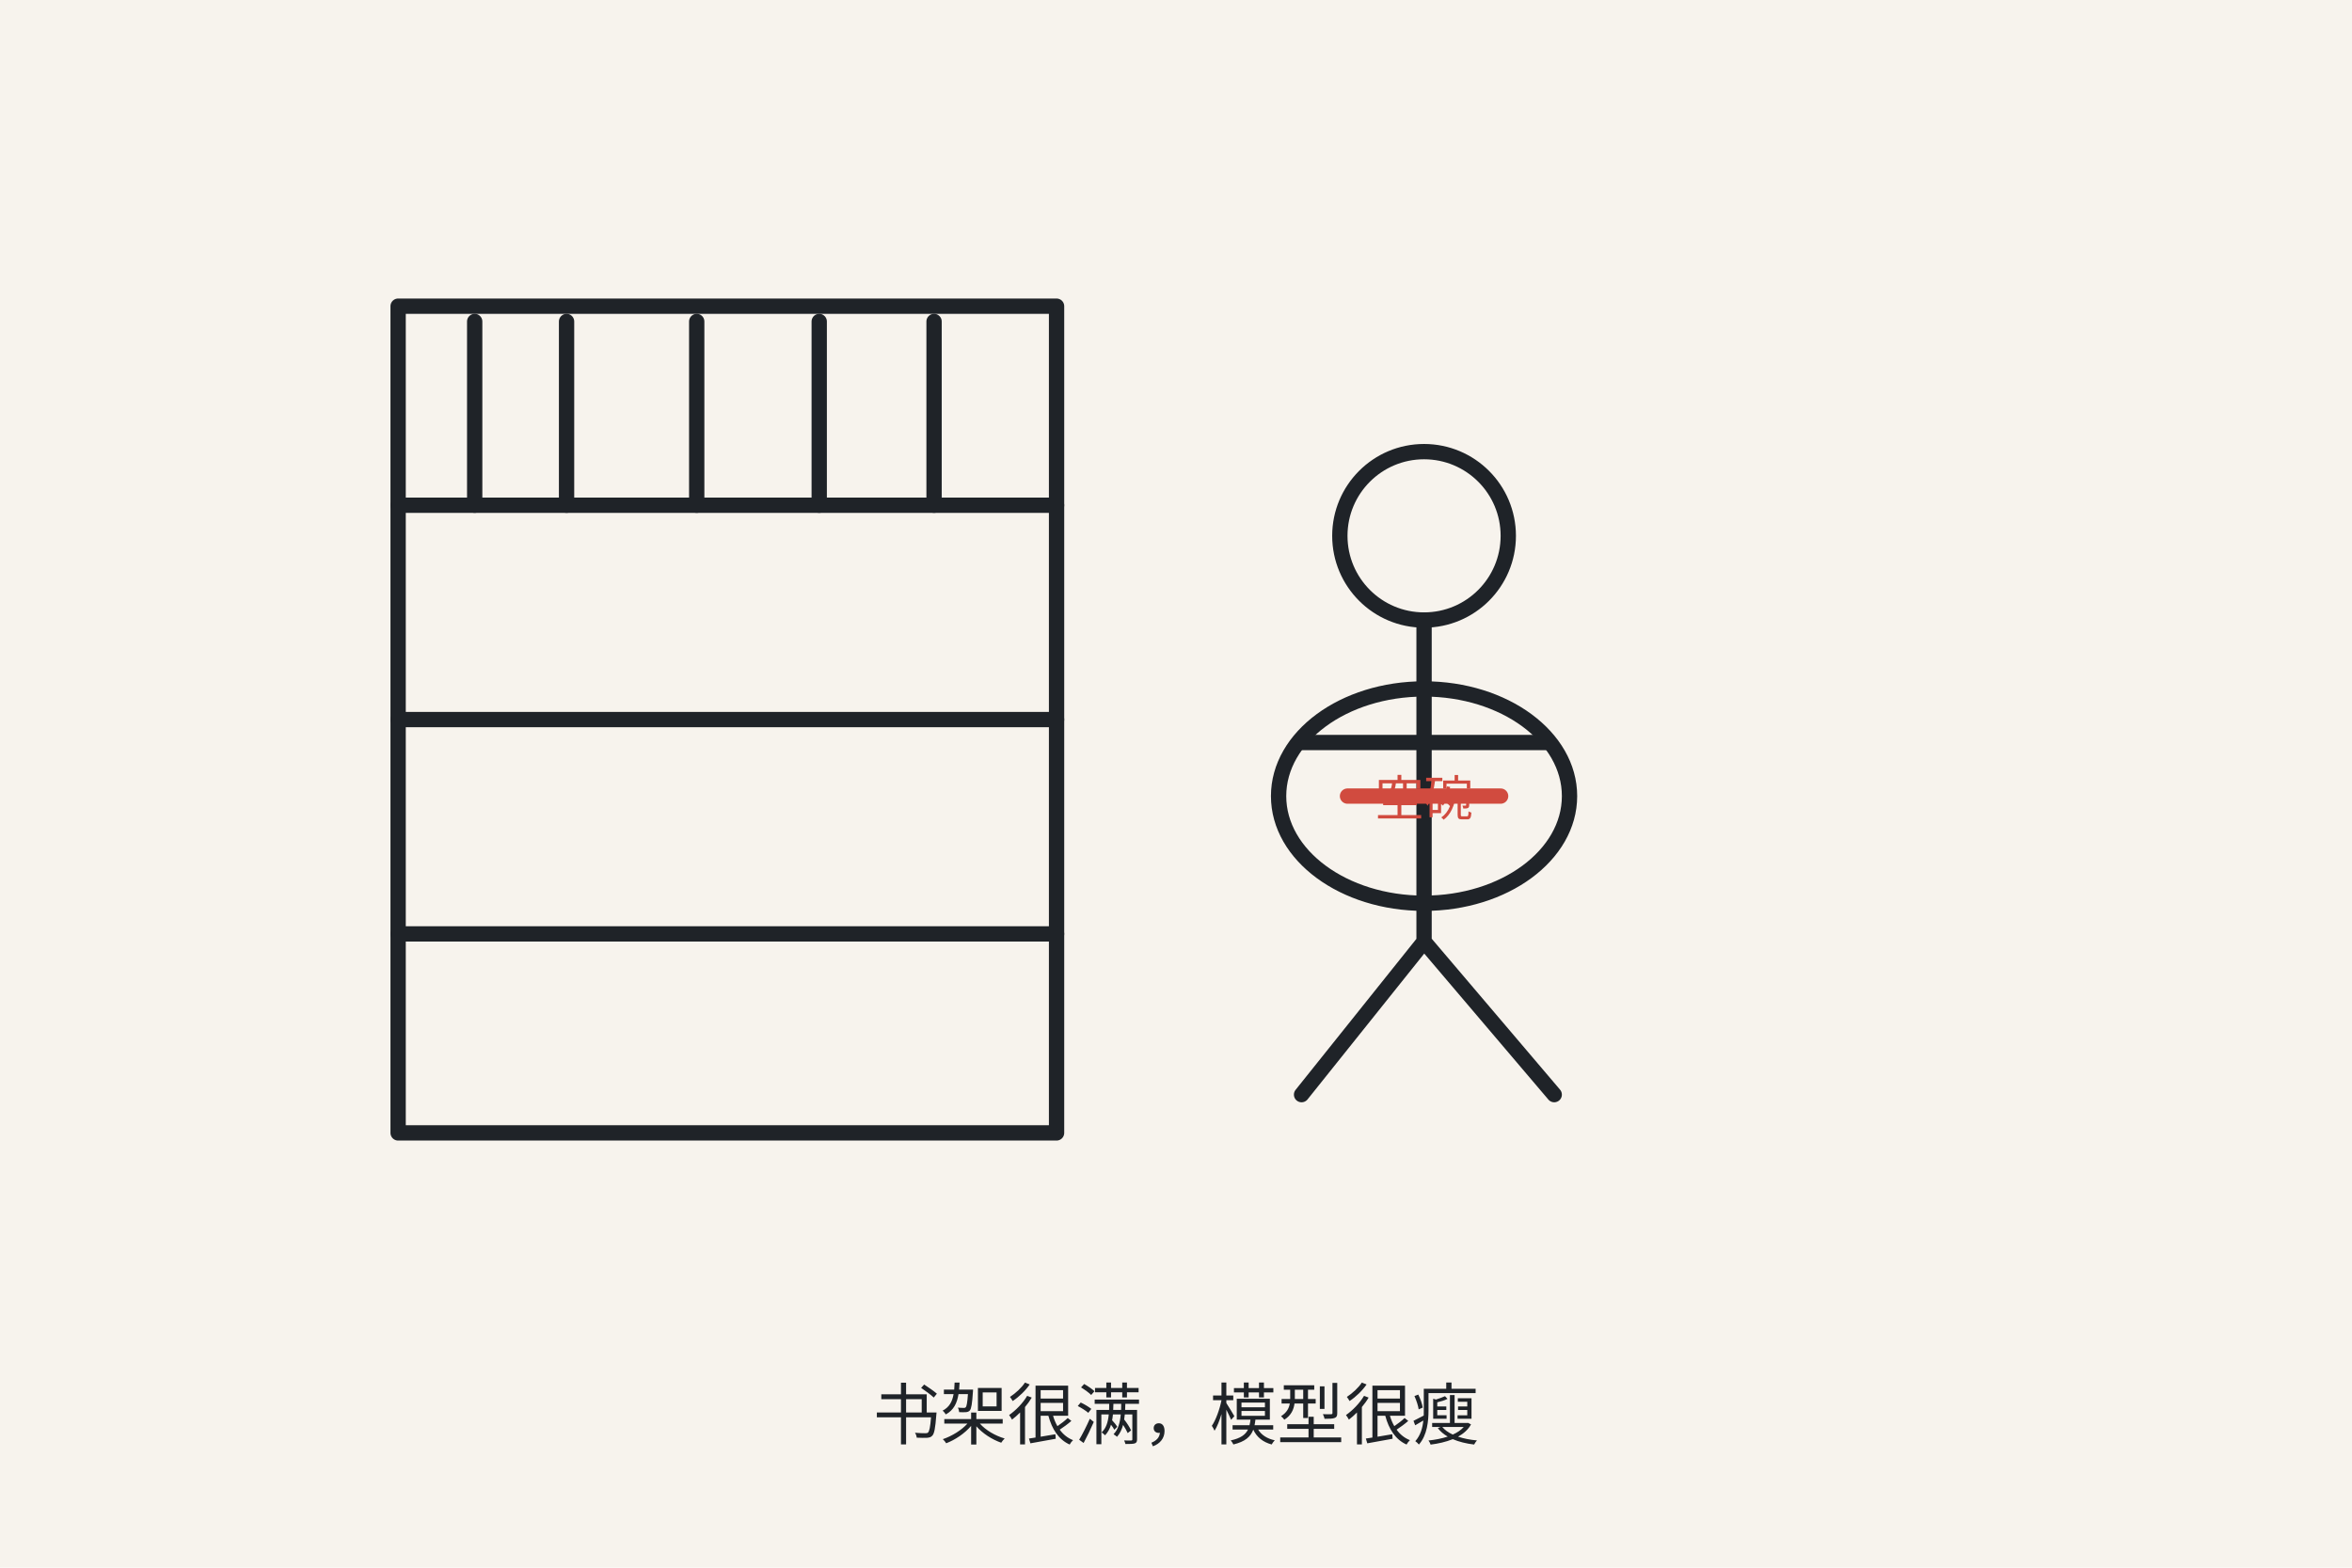
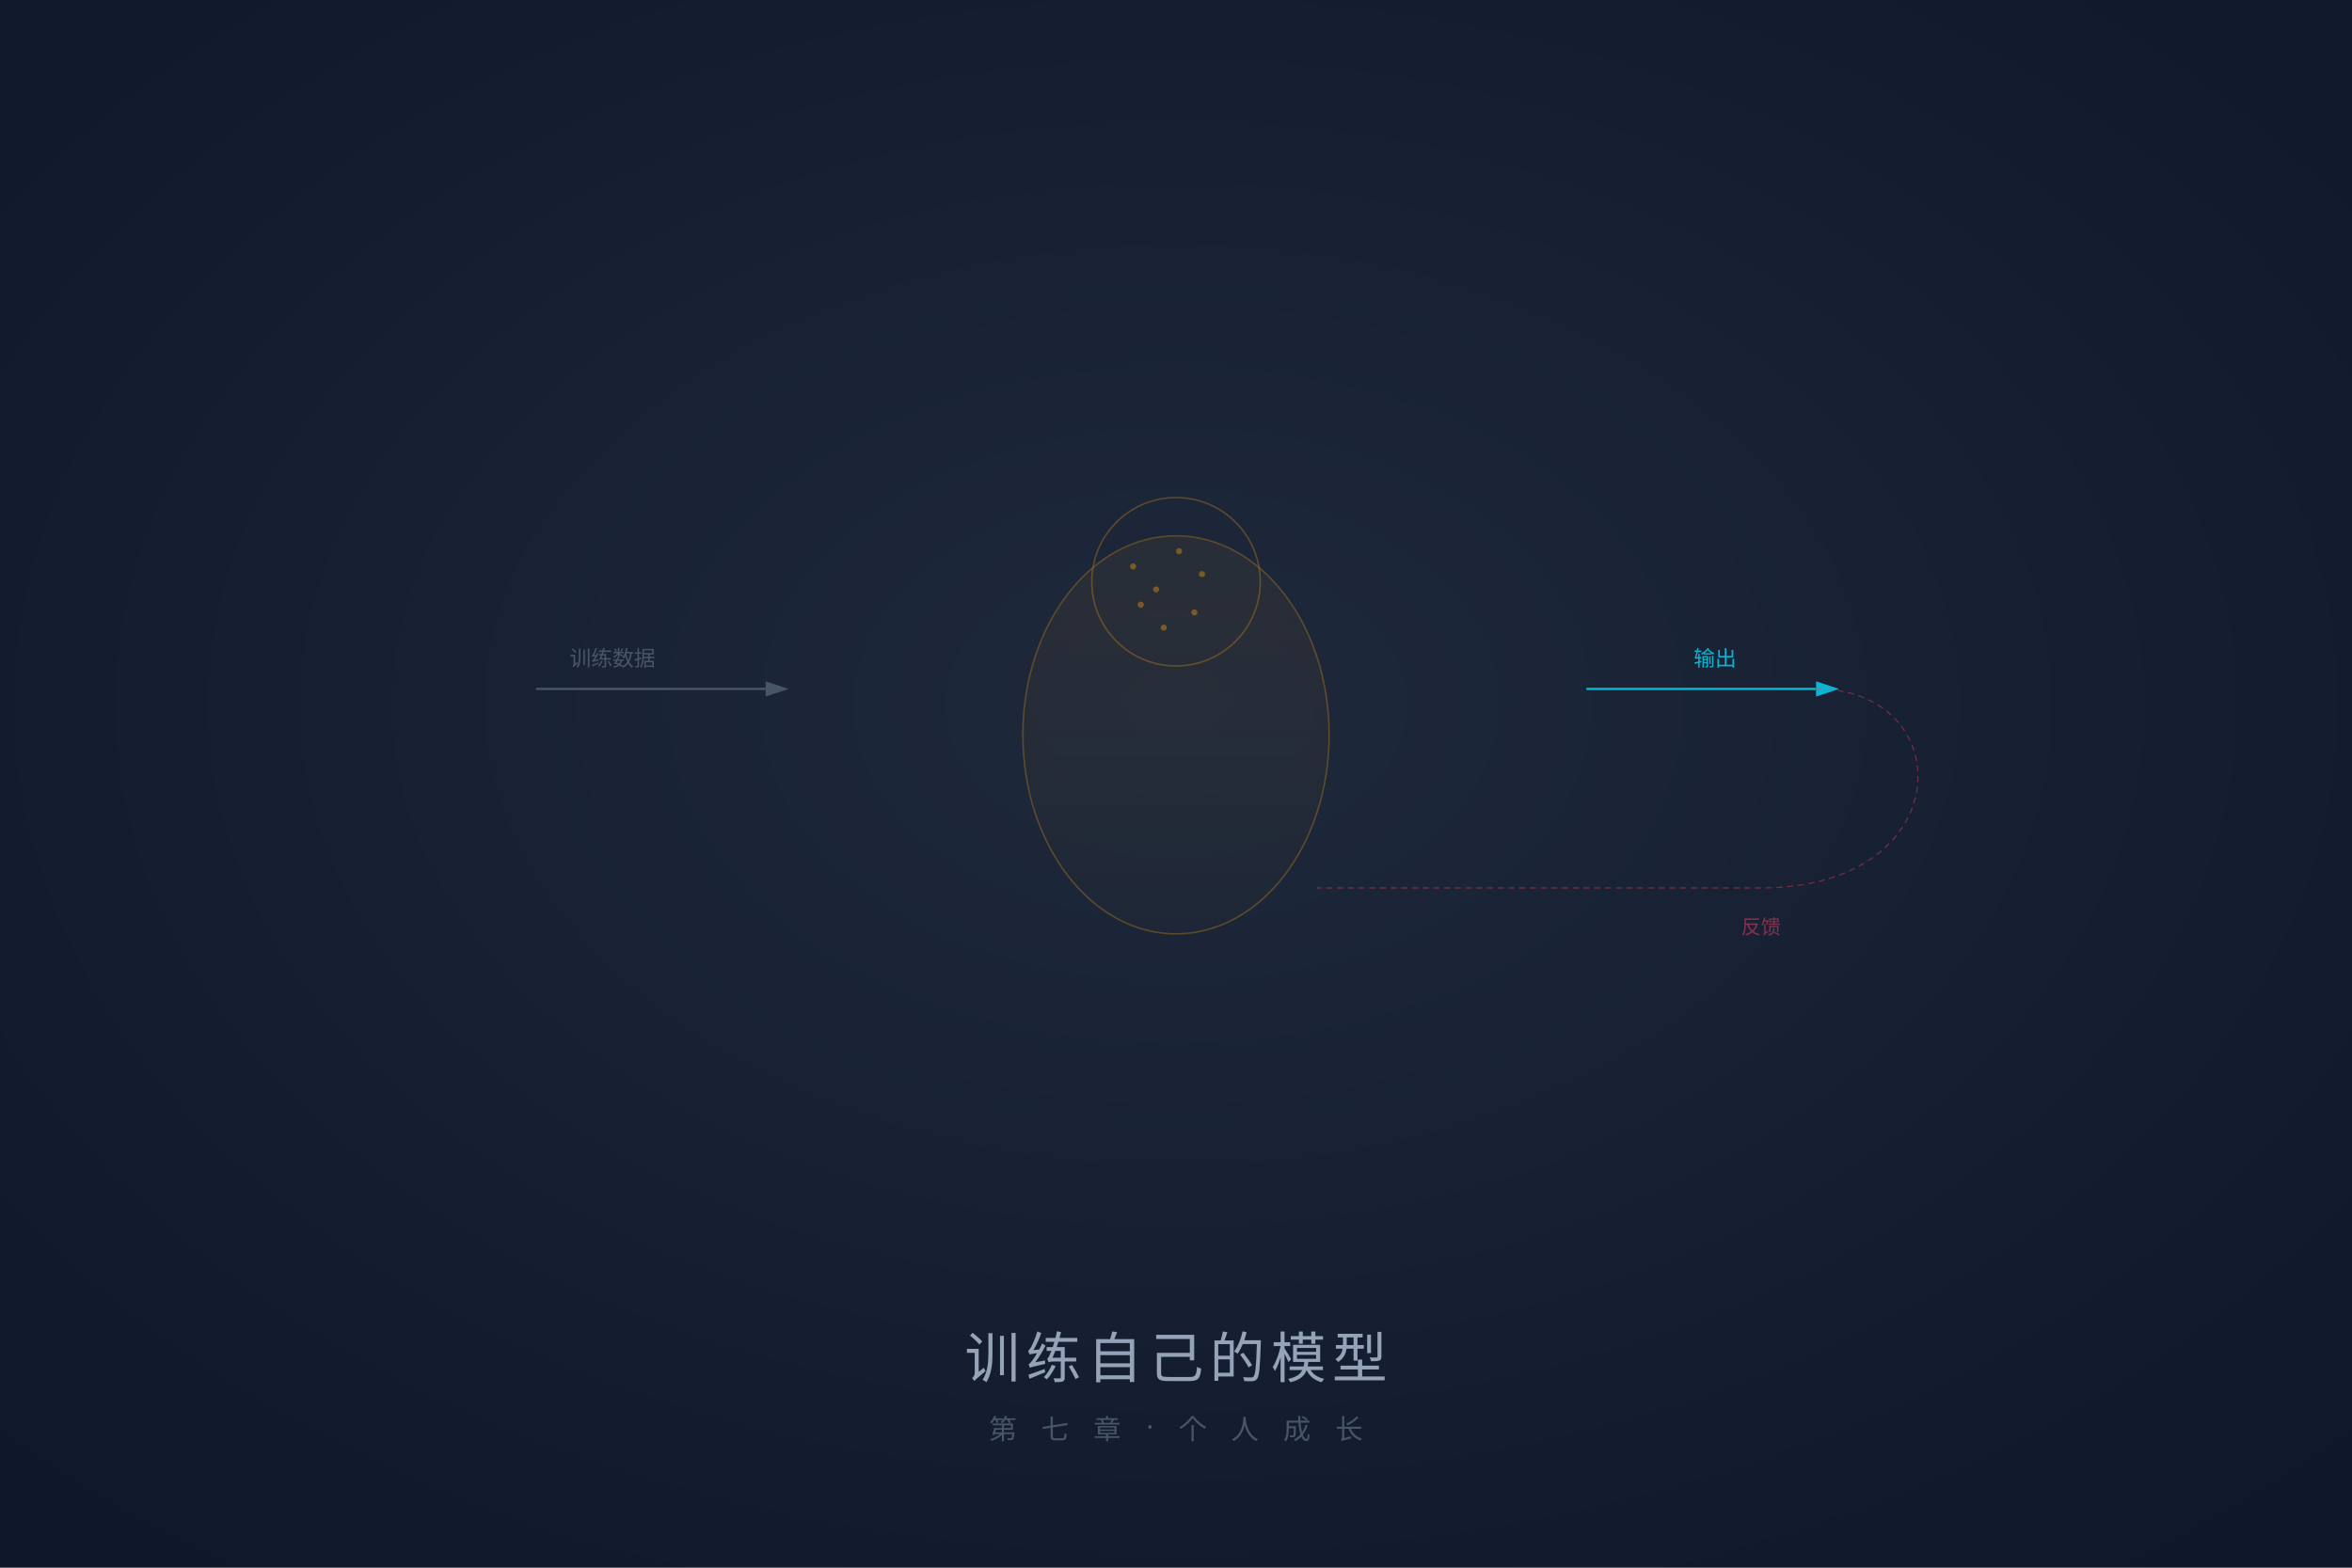
- <svg xmlns="http://www.w3.org/2000/svg" width="1536" height="1024" viewBox="0 0 1536 1024" role="img" aria-label="书架很满，模型很瘦">
-   <rect width="1536" height="1024" fill="#f7f3ed" />
-   <g fill="none" stroke="#1f2328" stroke-width="10" stroke-linecap="round" stroke-linejoin="round">
-     <rect x="260" y="200" width="430" height="540" />
-     <path d="M260 330h430M260 470h430M260 610h430" />
-     <path d="M310 210v120M370 210v120M455 210v120M535 210v120M610 210v120" />
-     <circle cx="930" cy="350" r="55" />
-     <path d="M930 405v210M850 485h160M930 615l-80 100M930 615l85 100" />
-     <ellipse cx="930" cy="520" rx="95" ry="70" />
-     <path d="M880 520h100" stroke="#d14b3f" />
-     <text x="930" y="533" text-anchor="middle" font-family="Arial, 'Microsoft YaHei', sans-serif" font-size="32" fill="#d14b3f" stroke="none">空碗</text>
+ <svg xmlns="http://www.w3.org/2000/svg" width="1536" height="1024" viewBox="0 0 1536 1024" role="img" aria-label="训练自己的模型">
+   <defs>
+     <radialGradient id="bg" cx="50%" cy="45%" r="70%">
+       <stop offset="0%" stop-color="#1e293b" />
+       <stop offset="100%" stop-color="#0f172a" />
+     </radialGradient>
+     <linearGradient id="modelGrad" x1="0" y1="0" x2="0" y2="1">
+       <stop offset="0%" stop-color="#f59e0b" stop-opacity="0.2" />
+       <stop offset="100%" stop-color="#f59e0b" stop-opacity="0.05" />
+     </linearGradient>
+     <filter id="glow">
+       <feGaussianBlur stdDeviation="4" />
+     </filter>
+   </defs>
+   <rect width="1536" height="1024" fill="url(#bg)" />
+   <ellipse cx="768" cy="480" rx="100" ry="130" fill="url(#modelGrad)" stroke="#f59e0b" stroke-width="1" opacity="0.3" />
+   <circle cx="768" cy="380" r="55" fill="none" stroke="#f59e0b" stroke-width="1" opacity="0.3" />
+   <g fill="#f59e0b" opacity="0.4">
+     <circle cx="740" cy="370" r="2" />
+     <circle cx="770" cy="360" r="2" />
+     <circle cx="755" cy="385" r="2" />
+     <circle cx="785" cy="375" r="2" />
+     <circle cx="745" cy="395" r="2" />
+     <circle cx="780" cy="400" r="2" />
+     <circle cx="760" cy="410" r="2" />
  </g>
-   <text x="768" y="940" text-anchor="middle" font-family="Arial, 'Microsoft YaHei', sans-serif" font-size="44" fill="#1f2328">书架很满，模型很瘦</text>
+   <path d="M350 450 L500 450" stroke="#475569" stroke-width="1.5" fill="none" />
+   <polygon points="500,445 515,450 500,455" fill="#475569" />
+   <text x="400" y="435" text-anchor="middle" font-family="'Noto Serif SC', 'Songti SC', serif" font-size="14" fill="#475569">训练数据</text>
+   <path d="M1036 450 L1186 450" stroke="#06b6d4" stroke-width="1.5" fill="none" />
+   <polygon points="1186,445 1201,450 1186,455" fill="#06b6d4" />
+   <text x="1120" y="435" text-anchor="middle" font-family="'Noto Serif SC', 'Songti SC', serif" font-size="14" fill="#06b6d4">输出</text>
+   <path d="M1186 450 C1280 450, 1280 580, 1150 580 C1020 580, 980 580, 860 580" stroke="#f43f5e" stroke-width="0.8" stroke-dasharray="4,3" fill="none" opacity="0.4" />
+   <text x="1150" y="610" text-anchor="middle" font-family="'Noto Serif SC', 'Songti SC', serif" font-size="13" fill="#f43f5e" opacity="0.5">反馈</text>
+   <text x="768" y="900" text-anchor="middle" font-family="'Noto Serif SC', 'Songti SC', serif" font-size="36" fill="#94a3b8" letter-spacing="4">训练自己的模型</text>
+   <text x="768" y="940" text-anchor="middle" font-family="'Noto Serif SC', 'Songti SC', serif" font-size="18" fill="#475569" letter-spacing="6">第 七 章 · 个 人 成 长</text>
</svg>
